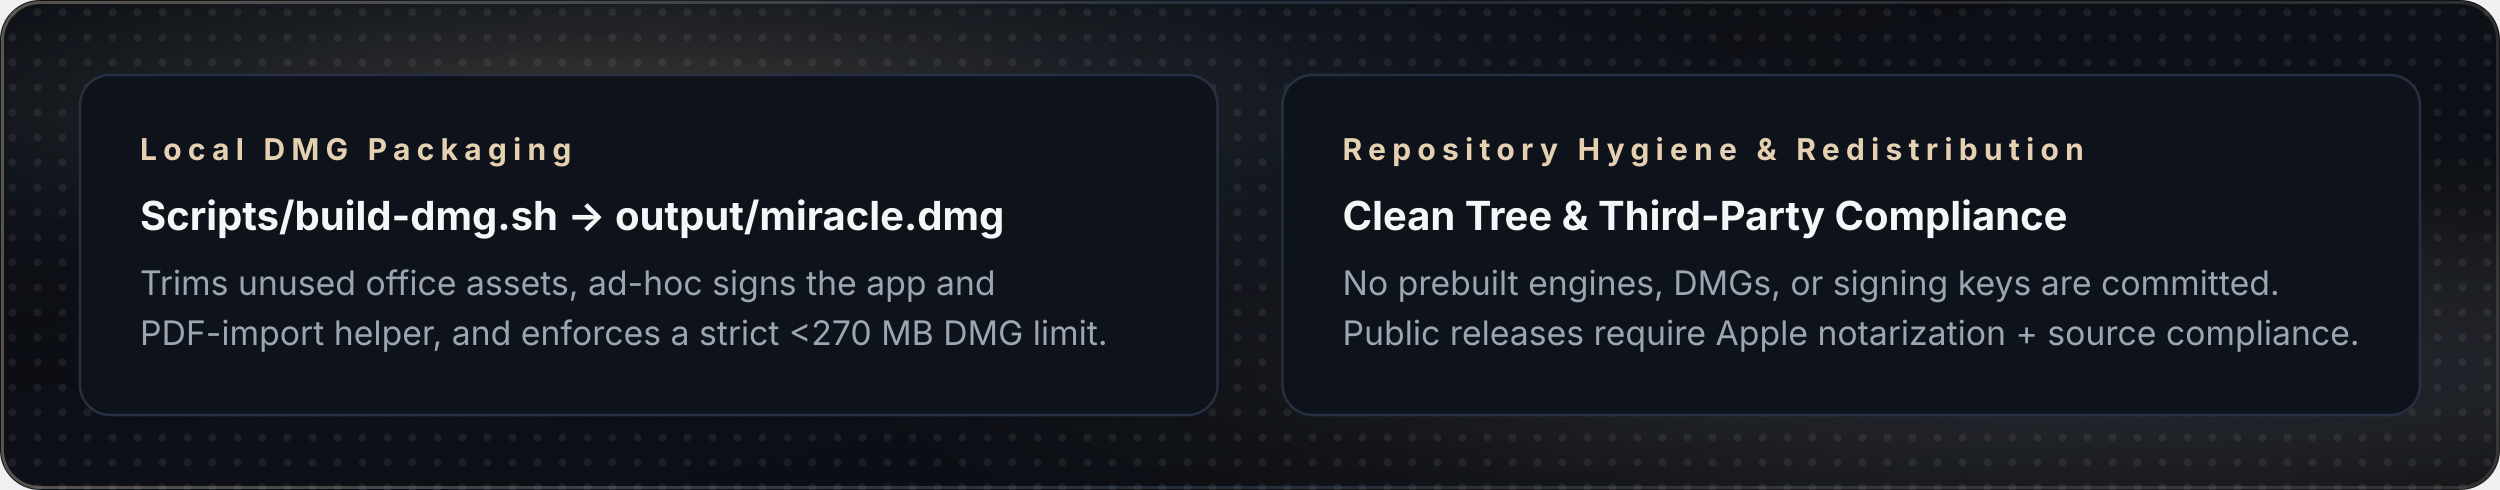
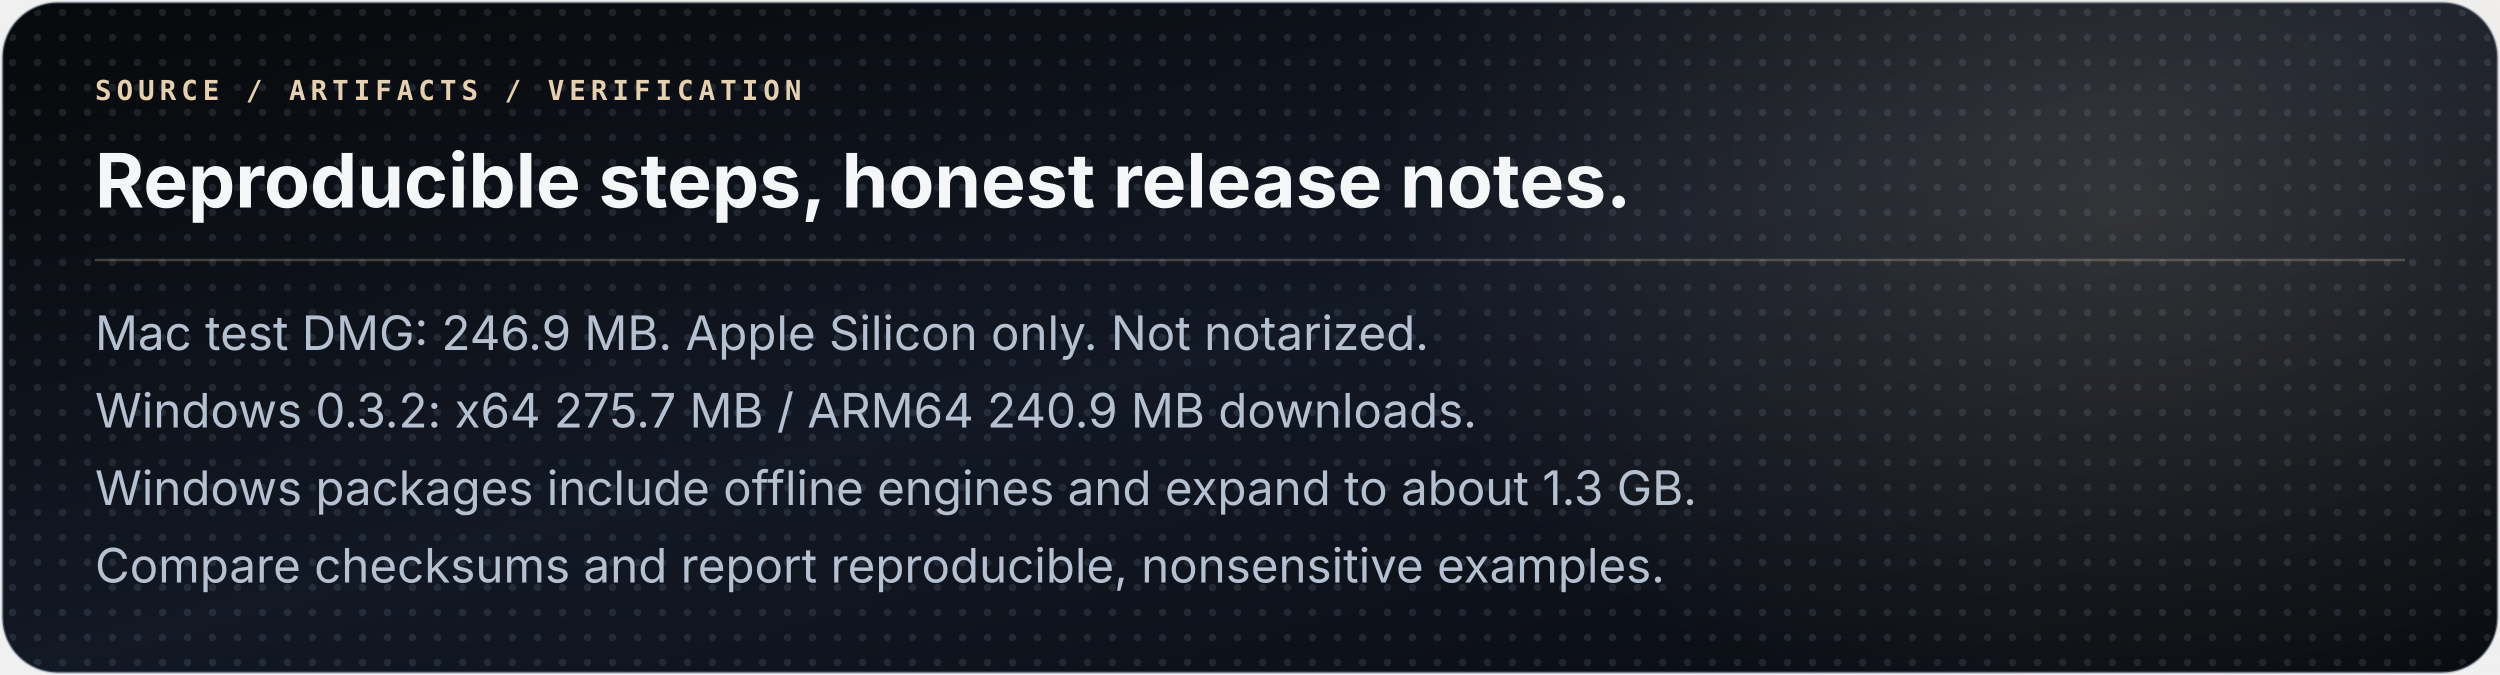
- <svg xmlns="http://www.w3.org/2000/svg" viewBox="0 0 1000 196" width="100%">
+ <svg xmlns="http://www.w3.org/2000/svg" viewBox="0 0 1000 270" width="1000" height="270" role="img" aria-labelledby="title">
  <defs>
-     <linearGradient id="bgGrad" x1="0%" y1="0%" x2="100%" y2="100%">
-       <stop offset="0%" stop-color="#07080A" />
-       <stop offset="50%" stop-color="#0D1017" />
-       <stop offset="100%" stop-color="#080A0F" />
+     <linearGradient id="bg" x2="1" y2="1">
+       <stop stop-color="#07080A" />
+       <stop offset=".5" stop-color="#121824" />
+       <stop offset="1" stop-color="#080A0F" />
    </linearGradient>
-     <radialGradient id="goldGlow" cx="25%" cy="20%" r="60%">
-       <stop offset="0%" stop-color="#E5D0B1" stop-opacity="0.22" />
-       <stop offset="50%" stop-color="#6482A6" stop-opacity="0.08" />
-       <stop offset="100%" stop-color="#07080A" stop-opacity="0" />
+     <radialGradient id="glow">
+       <stop stop-color="#E5D0B1" stop-opacity=".16" />
+       <stop offset="1" stop-color="#E5D0B1" stop-opacity="0" />
    </radialGradient>
-     <radialGradient id="blueGlow" cx="85%" cy="75%" r="55%">
-       <stop offset="0%" stop-color="#7494B8" stop-opacity="0.20" />
-       <stop offset="55%" stop-color="#E5D0B1" stop-opacity="0.06" />
-       <stop offset="100%" stop-color="#07080A" stop-opacity="0" />
-     </radialGradient>
-     <linearGradient id="borderGrad" x1="0%" y1="0%" x2="100%" y2="0%">
-       <stop offset="0%" stop-color="#E5D0B1" stop-opacity="0.35" />
-       <stop offset="50%" stop-color="#6482A6" stop-opacity="0.25" />
-       <stop offset="100%" stop-color="#E5D0B1" stop-opacity="0.15" />
-     </linearGradient>
-     <pattern id="dotMatrix" width="10" height="10" patternUnits="userSpaceOnUse">
-       <circle cx="5" cy="5" r="1.6" fill="#ffffff" fill-opacity="0.07" />
+     <pattern id="dots" width="10" height="10" patternUnits="userSpaceOnUse">
+       <circle cx="5" cy="5" r="1.5" fill="#A6BBD2" opacity=".13" />
    </pattern>
-     <pattern id="dotMatrixBright" width="10" height="10" patternUnits="userSpaceOnUse">
-       <circle cx="5" cy="5" r="2.1" fill="#E5D0B1" fill-opacity="0.16" />
-     </pattern>
-     <style>
-       .font-sans { font-family: -apple-system, BlinkMacSystemFont, 'SF Pro Display', 'Inter', 'Segoe UI', sans-serif; }
-       .font-mono { font-family: 'SF Mono', 'JetBrains Mono', 'Menlo', monospace; }
-       .kicker { font-size: 12px; font-weight: 700; fill: #E5D0B1; letter-spacing: 2.5px; text-transform: uppercase; }
-       .title { font-size: 24px; font-weight: 700; fill: #F4F6F8; letter-spacing: -0.4px; }
-       .subtitle { font-size: 15px; font-weight: 400; fill: #9BA6B2; }
-       .card-title { font-size: 16px; font-weight: 700; fill: #F4F6F8; }
-       .card-body { font-size: 13.5px; font-weight: 400; fill: #9BA6B2; }
-       .stat-num { font-size: 32px; font-weight: 800; fill: #E5D0B1; }
-       .stat-label { font-size: 12px; font-weight: 600; fill: #9BA6B2; letter-spacing: 0.8px; text-transform: uppercase; }
-       .pill { font-size: 11.5px; font-weight: 600; fill: #E5D0B1; }
-     </style>
+     <style>text{font-family:-apple-system,BlinkMacSystemFont,'Segoe UI',sans-serif} .mono{font-family:Menlo,Consolas,monospace;letter-spacing:2px} .gold{fill:#E5D0B1}.white{fill:#F4F6F8}.muted{fill:#B5C1D1}</style>
  </defs>
-   <rect width="1000" height="196" rx="16" fill="url(#bgGrad)" />
-   <rect width="1000" height="196" rx="16" fill="url(#goldGlow)" />
-   <rect width="1000" height="196" rx="16" fill="url(#blueGlow)" />
-   <rect width="1000" height="196" rx="16" fill="url(#dotMatrix)" />
-   <rect x="1" y="1" width="998" height="194" rx="15" fill="none" stroke="url(#borderGrad)" stroke-width="1.2" />
-   <g class="font-sans" transform="translate(32, 30)">
-     <rect x="0" y="0" width="455" height="136" rx="12" fill="#0E121A" stroke="#263042" />
-     <text x="24" y="34" class="kicker">Local DMG Packaging</text>
-     <text x="24" y="62" class="card-title">Scripts/build-dmg.sh → output/miracle.dmg</text>
-     <text x="24" y="88" class="card-body">Trims unused office assets, ad-hoc signs the app and</text>
-     <text x="24" y="108" class="card-body">PDF-import helper, and enforces a strict &lt;270 MB DMG limit.</text>
-     <rect x="481" y="0" width="455" height="136" rx="12" fill="#0E121A" stroke="#263042" />
-     <text x="505" y="34" class="kicker">Repository Hygiene &amp; Redistribution</text>
-     <text x="505" y="62" class="card-title">Clean Tree &amp; Third-Party Compliance</text>
-     <text x="505" y="88" class="card-body">No prebuilt engines, DMGs, or signing keys are committed.</text>
-     <text x="505" y="108" class="card-body">Public releases require Apple notarization + source compliance.</text>
-   </g>
+   <rect x="1" y="1" width="998" height="268" rx="22" fill="url(#bg)" stroke="#6E7F96" stroke-opacity=".4" />
+   <rect x="2" y="2" width="996" height="266" rx="22" fill="url(#dots)" />
+   <ellipse cx="850" cy="80" rx="300" ry="220" fill="url(#glow)" />
+   <text x="38" y="40" font-size="11" font-weight="700" class="mono gold">SOURCE / ARTIFACTS / VERIFICATION</text>
+   <text x="38" y="83" font-size="30" font-weight="700" class="white">Reproducible steps, honest release notes.</text>
+   <path d="M38 104H962" stroke="#E5D0B1" stroke-opacity=".25" />
+   <text x="38" y="140" font-size="19" font-weight="400" class="muted">Mac test DMG: 246.9 MB. Apple Silicon only. Not notarized.</text>
+   <text x="38" y="171" font-size="19" font-weight="400" class="muted">Windows 0.3.2: x64 275.7 MB / ARM64 240.9 MB downloads.</text>
+   <text x="38" y="202" font-size="19" font-weight="400" class="muted">Windows packages include offline engines and expand to about 1.3 GB.</text>
+   <text x="38" y="233" font-size="19" font-weight="400" class="muted">Compare checksums and report reproducible, nonsensitive examples.</text>
</svg>
